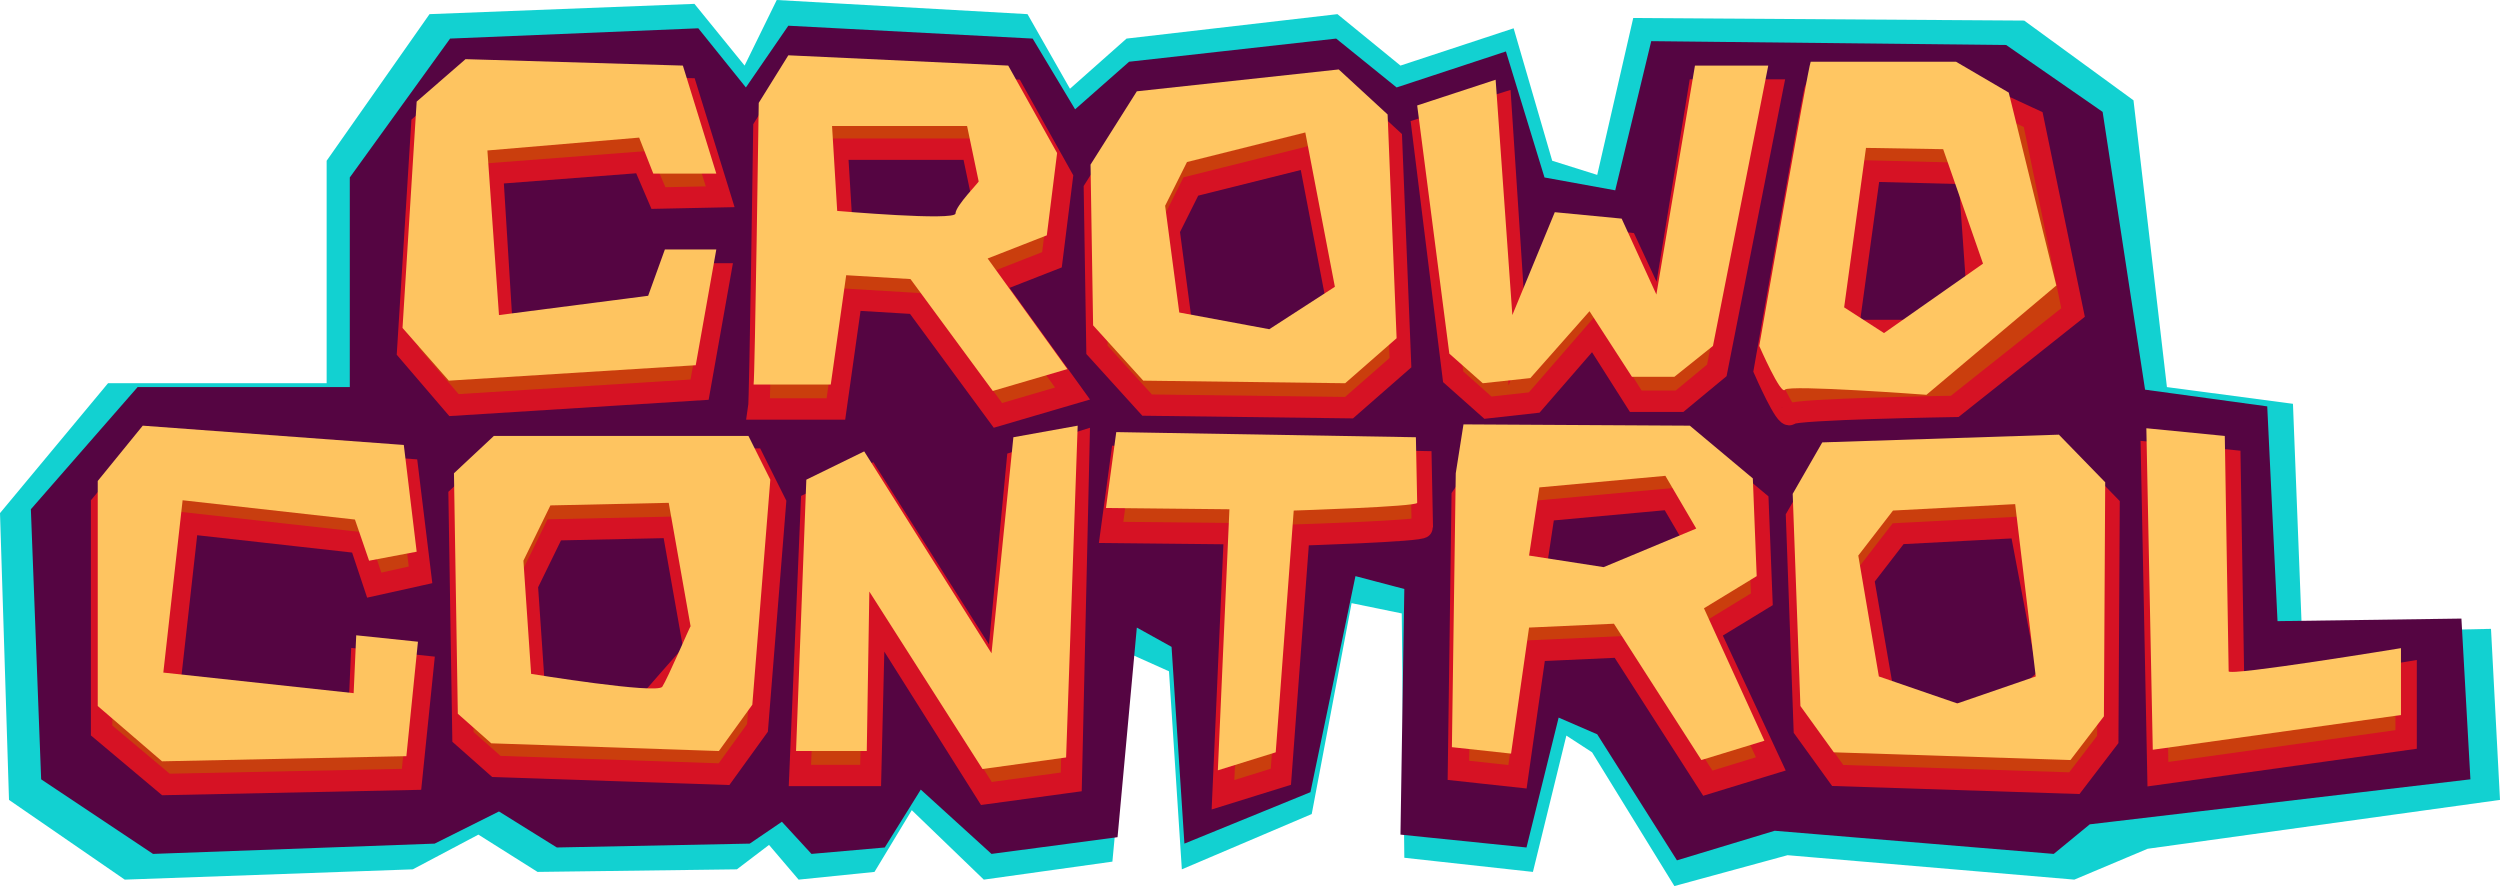
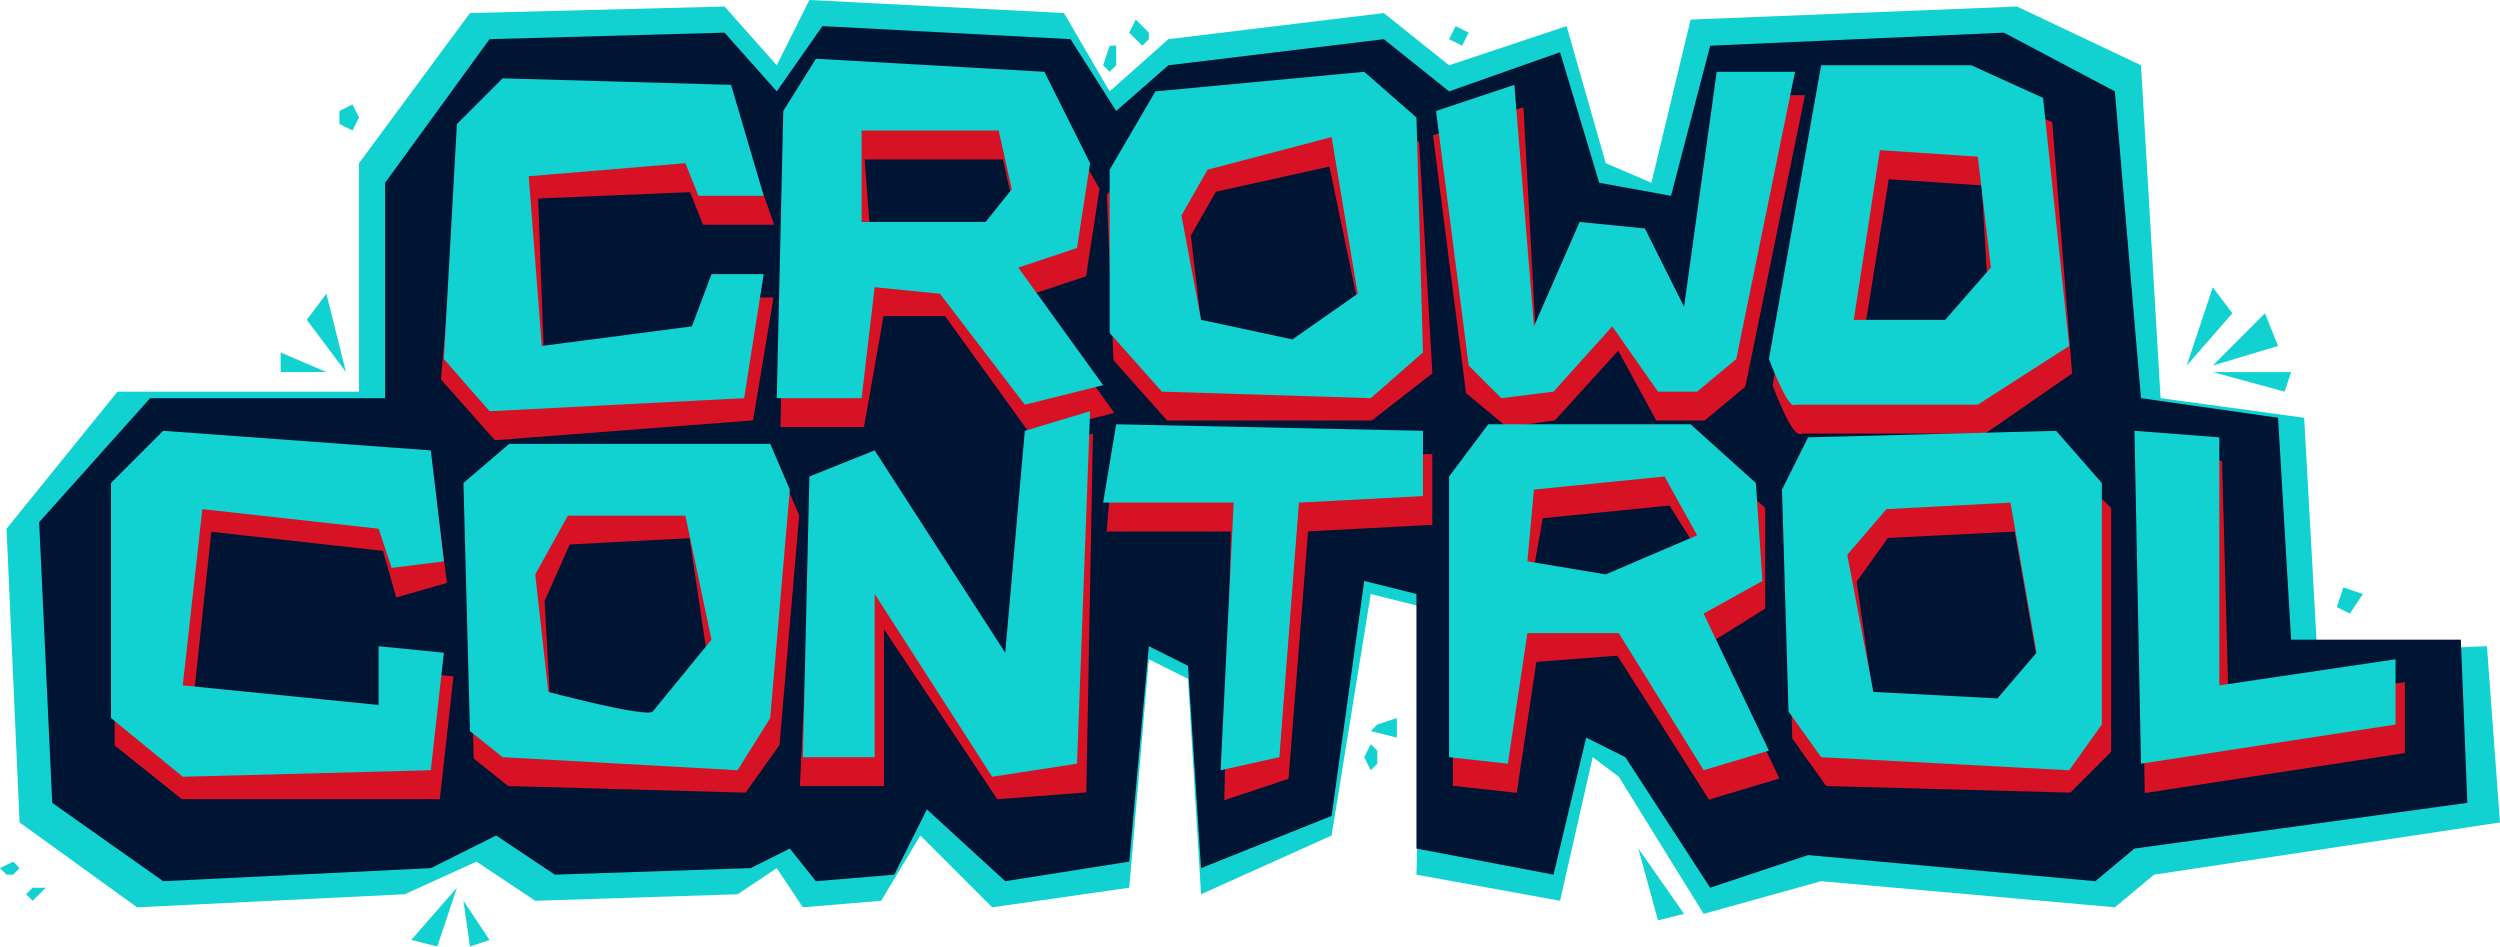
- <svg xmlns="http://www.w3.org/2000/svg" xmlns:xlink="http://www.w3.org/1999/xlink" height="68.9" width="194.4" xml:space="preserve" viewBox="0 0 194.4 68.9" y="0px" x="0px" id="Layer_1" version="1.1">
-   <defs id="defs292" />
-   <style id="style179" type="text/css">
- 	.st0{fill:#12D1D1;}
- 	.st1{fill:#550542;}
- 	.st2{fill:#CA3E0D;}
- 	.st3{fill:none;stroke:#D61224;stroke-width:1.662;stroke-miterlimit:10;}
- 	.st4{fill:#C83E0F;}
- 	.st5{clip-path:url(#SVGID_2_);fill:#CA3E0D;}
- 	.st6{clip-path:url(#SVGID_2_);fill:none;stroke:#D61224;stroke-width:1.662;stroke-miterlimit:10;}
- 	.st7{clip-path:url(#SVGID_4_);fill:#CA3E0D;}
- 	.st8{clip-path:url(#SVGID_4_);fill:none;stroke:#D61224;stroke-width:1.662;stroke-miterlimit:10;}
- 	.st9{fill:#FEC460;}
- 	.st10{fill:#FFC662;}
- 	.st11{clip-path:url(#SVGID_6_);fill:#FFC662;}
- 	.st12{clip-path:url(#SVGID_8_);fill:#FFC662;}
- 	.st13{clip-path:url(#SVGID_8_);fill:#FEC460;}
- </style>
-   <polygon transform="translate(-46.8,-105.1)" id="polygon181" points="100.8,105.4 80.2,106.2 72.2,117.6 72.2,134.9 55.2,134.9 46.8,145 47.5,167.3 56.5,173.5 78.9,172.7 84,170 88.6,172.9 104.1,172.7 106.6,170.8 108.9,173.5 114.8,172.9 117.7,168.1 123.3,173.5 133.3,172.1 134.8,156 137.7,157.3 138.7,172.7 148.8,168.4 151.9,152 155.8,152.8 156,171.8 166,172.9 168.6,162.3 170.6,163.6 177,174 185.8,171.6 208.1,173.5 213.8,171.1 241.2,167.3 240.5,154 225.8,154.3 225.1,136.5 215.3,135.2 212.7,112.9 204.2,106.7 173.8,106.5 171,118.7 167.5,117.6 164.5,107.3 155.7,110.2 150.8,106.2 134.4,108.1 130,112 126.7,106.2 107.2,105.1 104.7,110.2 " class="st0" />
-   <polygon transform="translate(-46.8,-105.1)" id="polygon183" points="175.2,108.3 172.4,119.9 166.9,118.9 163.9,109.1 155.4,111.9 150.7,108.1 134.6,109.9 130.4,113.6 127.1,108.1 108.1,107.1 104.8,111.9 101.1,107.3 81.8,108.1 74,118.9 74,135.2 57.5,135.2 49.2,144.7 50,165.7 58.7,171.5 80.6,170.7 85.6,168.2 90.1,171 105.1,170.7 107.6,169 109.9,171.5 115.6,171 118.4,166.5 123.9,171.5 133.7,170.2 135.2,153.9 137.9,155.4 138.9,170.7 148.7,166.7 152.2,149.9 156,150.9 155.7,170 165.5,171 168,160.9 171,162.2 177.2,172 184.8,169.7 206.5,171.5 209.3,169.2 238.9,165.7 238.2,153.2 223.9,153.4 223.1,136.7 213.6,135.4 210.3,113.8 202.8,108.6 " class="st1" />
-   <polygon transform="translate(-46.8,-105.1)" id="polygon185" points="98,120.5 96.8,117.7 85.1,118.6 85.9,131.5 97.6,130 98.8,126.4 102.8,126.4 101.2,135.4 82.1,136.6 78.5,132.4 79.6,114.8 83.3,111.6 100.2,112 102.8,120.4 " class="st2" />
-   <polygon transform="translate(-46.8,-105.1)" id="polygon187" points="98,120.5 96.8,117.7 85.1,118.6 85.9,131.5 97.6,130 98.8,126.4 102.8,126.4 101.2,135.4 82.1,136.6 78.5,132.4 79.6,114.8 83.3,111.6 100.2,112 102.8,120.4 " class="st3" />
-   <polygon transform="translate(-46.8,-105.1)" id="polygon189" points="162.5,136.8 166.1,136.4 170.7,131.1 174,136.3 177.4,136.3 180.3,133.9 184.6,112.1 178.9,112.1 176,129.8 173.3,124 168.1,123.4 164.7,131.5 163.5,113.2 157.4,115.1 159.8,134.4 " class="st2" />
-   <polygon transform="translate(-46.8,-105.1)" id="polygon191" points="162.5,136.8 166.1,136.4 170.7,131.1 174,136.3 177.4,136.3 180.3,133.9 184.6,112.1 178.9,112.1 176,129.8 173.3,124 168.1,123.4 164.7,131.5 163.5,113.2 157.4,115.1 159.8,134.4 " class="st3" />
-   <polygon transform="translate(-46.8,-105.1)" id="polygon193" points="74.8,147.3 61.4,145.8 59.9,159.2 74.7,160.9 74.9,156.4 79.7,156.9 78.8,165.7 59.7,166.1 54.7,161.9 54.7,144.3 58.2,140.1 78.5,141.6 79.5,149.8 75.9,150.6 " class="st4" />
-   <polygon transform="translate(-46.8,-105.1)" id="polygon195" points="74.8,147.3 61.4,145.8 59.9,159.2 74.7,160.9 74.9,156.4 79.7,156.9 78.8,165.7 59.7,166.1 54.7,161.9 54.7,144.3 58.2,140.1 78.5,141.6 79.5,149.8 75.9,150.6 " class="st3" />
-   <polygon transform="translate(-46.8,-105.1)" id="polygon197" points="114.4,142.1 124.3,157.7 125.9,141 130.7,139.5 130.1,165.9 123.5,166.8 114.8,153 114.5,165.4 109,165.4 109.9,144.2 " class="st2" />
-   <polygon transform="translate(-46.8,-105.1)" id="polygon199" points="114.4,142.1 124.3,157.7 125.9,141 130.7,139.5 130.1,165.9 123.5,166.8 114.8,153 114.5,165.4 109,165.4 109.9,144.2 " class="st3" />
-   <g transform="translate(-46.8,-105.1)" id="g219">
-     <defs id="defs202">
-       <rect height="68.9" width="194.5" y="105.1" x="46.8" id="SVGID_1_" />
-     </defs>
-     <clipPath id="SVGID_2_">
-       <use height="100%" width="100%" y="0" x="0" id="use204" style="overflow:visible" xlink:href="#SVGID_1_" />
-     </clipPath>
-     <path id="path207" clip-path="url(#SVGID_2_)" d="m 134,140.6 -0.8,5.9 9.6,0.1 -0.9,20.3 4.5,-1.4 1.4,-18.8 c 0,0 9.6,-0.3 9.6,-0.6 0,-0.3 -0.1,-5.1 -0.1,-5.1 z" class="st5" />
-     <path id="path209" clip-path="url(#SVGID_2_)" d="m 134,140.6 -0.8,5.9 9.6,0.1 -0.9,20.3 4.5,-1.4 1.4,-18.8 c 0,0 9.6,-0.3 9.6,-0.6 0,-0.3 -0.1,-5.1 -0.1,-5.1 z" class="st6" />
-     <path id="path211" clip-path="url(#SVGID_2_)" d="m 214.1,140.3 0.5,25 19.3,-2.7 v -5.2 c 0,0 -13.4,2.2 -13.4,1.8 0,-0.4 -0.3,-18.3 -0.3,-18.3 z" class="st5" />
-     <path id="path213" clip-path="url(#SVGID_2_)" d="m 214.1,140.3 0.5,25 19.3,-2.7 v -5.2 c 0,0 -13.4,2.2 -13.4,1.8 0,-0.4 -0.3,-18.3 -0.3,-18.3 z" class="st6" />
-     <path id="path215" clip-path="url(#SVGID_2_)" d="m 121.5,123.5 c 0,0.6 -9.2,-0.2 -9.2,-0.2 l -0.4,-6.6 h 10.5 l 0.9,4.3 c 0,0.1 -1.8,2 -1.8,2.5 m 2.5,3.6 4.6,-1.8 0.8,-6.4 -3.8,-6.8 -17.1,-0.8 -2.3,3.7 c 0,0 -0.3,21.3 -0.4,21.9 h 6 l 1.2,-8.5 5,0.3 6.4,8.7 5.8,-1.7 z" class="st5" />
-     <path id="path217" clip-path="url(#SVGID_2_)" d="m 121.5,123.5 c 0,0.6 -9.2,-0.2 -9.2,-0.2 l -0.4,-6.6 h 10.5 l 0.9,4.3 c 0,0.1 -1.8,2 -1.8,2.5 z m 2.5,3.6 4.6,-1.8 0.8,-6.4 -3.8,-6.8 -17.1,-0.8 -2.3,3.7 c 0,0 -0.3,21.3 -0.4,21.9 h 6 l 1.2,-8.5 5,0.3 6.4,8.7 5.8,-1.7 z" class="st6" />
-   </g>
-   <path id="path221" d="m 99,27.5 -7,-1.3 -1.1,-8.3 1.7,-3.4 9.2,-2.3 2.3,12 z m 9.2,-16.7 -3.8,-3.5 -15.7,1.7 -3.6,5.7 0.2,12.5 3.9,4.3 15.7,0.2 4,-3.5 z" class="st2" />
-   <path id="path223" d="m 99,27.5 -7,-1.3 -1.1,-8.3 1.7,-3.4 9.2,-2.3 2.3,12 z m 9.2,-16.7 -3.8,-3.5 -15.7,1.7 -3.6,5.7 0.2,12.5 3.9,4.3 15.7,0.2 4,-3.5 z" class="st3" />
-   <g transform="translate(-46.8,-105.1)" id="g243">
-     <defs id="defs226">
-       <rect height="68.9" width="194.5" y="105.1" x="46.8" id="SVGID_3_" />
-     </defs>
-     <clipPath id="SVGID_4_">
-       <use height="100%" width="100%" y="0" x="0" id="use228" style="overflow:visible" xlink:href="#SVGID_3_" />
-     </clipPath>
-     <path id="path231" clip-path="url(#SVGID_4_)" d="m 197.5,130.8 h -7 l 1.7,-12.4 7.7,0.2 0.6,8.5 z m 7.4,-16.4 -5.6,-2.6 H 188 c -0.2,0.4 -4,22.1 -4,22.1 0,0 1.7,3.9 2,3.4 0.3,-0.4 12.8,-0.6 12.8,-0.6 l 9.2,-7.3 z" class="st7" />
-     <path id="path233" clip-path="url(#SVGID_4_)" d="m 197.5,130.8 h -7 l 1.7,-12.4 7.7,0.2 0.6,8.5 z m 7.4,-16.4 -5.6,-2.6 H 188 c -0.2,0.4 -4,22.1 -4,22.1 0,0 1.7,3.9 2,3.4 0.3,-0.4 12.8,-0.6 12.8,-0.6 l 9.2,-7.3 z" class="st8" />
-     <path id="path235" clip-path="url(#SVGID_4_)" d="m 96.3,160.9 c -0.4,0.6 -7.9,-1.5 -7.9,-1.5 l -0.6,-8.8 2.1,-4.3 9.2,-0.2 1.7,9.6 c 0.1,-0.1 -4.1,4.6 -4.5,5.2 m 9.1,-20.1 H 85.6 l -3.1,2.9 0.3,18.7 2.6,2.3 17.7,0.6 2.6,-3.6 1.4,-17.5 z" class="st7" />
-     <path id="path237" clip-path="url(#SVGID_4_)" d="m 96.3,160.9 c -0.4,0.6 -7.9,-1.5 -7.9,-1.5 l -0.6,-8.8 2.1,-4.3 9.2,-0.2 1.7,9.6 c 0.1,-0.1 -4.1,4.6 -4.5,5.2 z m 9.1,-20.1 H 85.6 l -3.1,2.9 0.3,18.7 2.6,2.3 17.7,0.6 2.6,-3.6 1.4,-17.5 z" class="st8" />
-     <path id="path239" clip-path="url(#SVGID_4_)" d="m 171.9,151 -5.8,-0.9 0.8,-5.3 9.8,-0.9 2.4,4.1 z m 7.8,3.2 4.1,-2.5 -0.3,-7.6 -4.9,-4.1 -15.5,-0.1 -2.6,3.8 c 0,0 -0.3,20.9 -0.3,21.3 l 4.6,0.5 1.4,-9.8 6.6,-0.3 6.8,10.6 4.9,-1.5 z" class="st7" />
-     <path id="path241" clip-path="url(#SVGID_4_)" d="m 171.9,151 -5.8,-0.9 0.8,-5.3 9.8,-0.9 2.4,4.1 z m 7.8,3.2 4.1,-2.5 -0.3,-7.6 -4.9,-4.1 -15.5,-0.1 -2.6,3.8 c 0,0 -0.3,20.9 -0.3,21.3 l 4.6,0.5 1.4,-9.8 6.6,-0.3 6.8,10.6 4.9,-1.5 z" class="st8" />
-   </g>
-   <path id="path245" d="m 156,55.6 -9.3,-0.2 -1.8,-10.4 2.7,-3.5 9.5,-0.5 2.2,11.6 z m 4.4,-20 -18.4,0.6 -2.3,4 0.6,16.5 2.6,3.6 18.4,0.6 2.6,-3.4 0.1,-18.2 z" class="st2" />
-   <path id="path247" d="m 156,55.6 -9.3,-0.2 -1.8,-10.4 2.7,-3.5 9.5,-0.5 2.2,11.6 z m 4.4,-20 -18.4,0.6 -2.3,4 0.6,16.5 2.6,3.6 18.4,0.6 2.6,-3.4 0.1,-18.2 z" class="st3" />
-   <polygon transform="translate(-46.8,-105.1)" id="polygon249" points="97.6,118.6 96.5,115.8 84.7,116.8 85.6,129.6 97.2,128.1 98.5,124.5 102.5,124.5 100.9,133.5 81.7,134.7 78.1,130.6 79.2,113 83,109.7 99.9,110.2 102.5,118.6 " class="st9" />
-   <polygon transform="translate(-46.8,-105.1)" id="polygon251" points="162.1,134.9 165.8,134.5 170.4,129.3 173.7,134.4 177,134.4 180,132 184.3,110.2 178.6,110.2 175.6,128 172.9,122.1 167.7,121.6 164.4,129.6 163.1,111.3 157,113.3 159.5,132.6 " class="st10" />
-   <polygon transform="translate(-46.8,-105.1)" id="polygon253" points="74.4,145.5 61,144 59.5,157.4 74.3,159 74.5,154.5 79.3,155 78.4,163.9 59.4,164.3 54.4,160 54.4,142.5 57.9,138.2 78.2,139.7 79.2,148 75.5,148.7 " class="st9" />
-   <polygon transform="translate(-46.8,-105.1)" id="polygon255" points="114,140.2 123.9,155.9 125.6,139.1 130.6,138.2 129.7,164 123.2,164.9 114.4,151.1 114.2,163.5 108.7,163.5 109.5,142.4 " class="st10" />
-   <g transform="translate(-46.8,-105.1)" id="g269">
-     <defs id="defs258">
-       <rect height="68.9" width="194.5" y="105.1" x="46.8" id="SVGID_5_" />
-     </defs>
-     <clipPath id="SVGID_6_">
-       <use height="100%" width="100%" y="0" x="0" id="use260" style="overflow:visible" xlink:href="#SVGID_5_" />
-     </clipPath>
-     <path id="path263" clip-path="url(#SVGID_6_)" d="m 133.6,138.7 -0.8,5.9 9.6,0.1 -0.9,20.3 4.5,-1.4 1.4,-18.8 c 0,0 9.6,-0.3 9.6,-0.6 0,-0.3 -0.1,-5.1 -0.1,-5.1 z" class="st11" />
-     <path id="path265" clip-path="url(#SVGID_6_)" d="m 213.7,138.4 0.5,25 19.3,-2.7 v -5.2 c 0,0 -13.4,2.2 -13.4,1.8 0,-0.4 -0.3,-18.3 -0.3,-18.3 z" class="st11" />
-     <path id="path267" clip-path="url(#SVGID_6_)" d="m 121.1,121.7 c 0,0.6 -9.2,-0.2 -9.2,-0.2 l -0.4,-6.6 H 122 l 0.9,4.3 c 0.1,0 -1.8,1.9 -1.8,2.5 m 2.5,3.5 4.6,-1.8 0.8,-6.4 -3.8,-6.8 -17.1,-0.8 -2.3,3.7 c 0,0 -0.3,21.3 -0.4,21.9 h 6 l 1.2,-8.5 5,0.3 6.4,8.7 5.8,-1.7 z" class="st11" />
-   </g>
-   <path id="path271" d="m 98.7,25.6 -7,-1.3 -1.1,-8.3 1.7,-3.4 9.2,-2.3 2.3,12 z m 9.2,-16.7 -3.8,-3.5 -15.7,1.7 -3.6,5.7 0.2,12.5 3.9,4.3 15.7,0.2 4,-3.5 z" class="st10" />
-   <g transform="translate(-46.8,-105.1)" id="g285">
-     <defs id="defs274">
-       <rect height="68.9" width="194.5" y="105.1" x="46.8" id="SVGID_7_" />
+ <svg xmlns="http://www.w3.org/2000/svg" xmlns:xlink="http://www.w3.org/1999/xlink" version="1.1" id="Ebene_1" x="0" y="0" viewBox="0 0 383 145" xml:space="preserve">
+   <style>.st0,.st1{fill:#12d1d1}.st1{clip-path:url(#SVGID_2_)}.st4{fill:#d61224}.st5{fill:none;stroke:#d61224;stroke-width:.858;stroke-miterlimit:10}.st6,.st7{clip-path:url(#SVGID_6_);fill:#d61224}.st7{fill:none;stroke:#d61224;stroke-width:.858;stroke-miterlimit:10}.st8,.st9{clip-path:url(#SVGID_8_);fill:#d61224}.st9{fill:none;stroke:#d61224;stroke-width:.858;stroke-miterlimit:10}.st10,.st11{clip-path:url(#SVGID_10_);fill:#12d1d1}.st11{clip-path:url(#SVGID_12_)}</style>
+   <path class="st0" d="M176 5l-2-2-1 2 2 2 1-1zM0 133l1 1h1l1-1-1-1zM5 136l-1 1 1 1 1-1 1-1zM210 114l-1 2 1 2 1-1v-2zM335 56l4-12 3 4zM339 56l8-8 2 5z" />
+   <defs>
+     <path id="SVGID_1_" d="M0 0h383v145H0z" />
+   </defs>
+   <clipPath id="SVGID_2_">
+     <use xlink:href="#SVGID_1_" overflow="visible" />
+   </clipPath>
+   <path class="st1" d="M339 57h12l-1 3-11-3zM70 136l-7 8 4 1 3-9" />
+   <path class="st0" d="M72 145l3-1-4-6zM171 10V7h-1l-1 3 1 1zM222 6l1-2 2 1-1 2zM53 57l-3-12-3 4z" />
+   <defs>
+     <path id="SVGID_3_" d="M0 0h383v145H0z" />
+   </defs>
+   <clipPath id="SVGID_4_">
+     <use xlink:href="#SVGID_3_" overflow="visible" />
+   </clipPath>
+   <path d="M50 57l-7-3v3h7z" clip-path="url(#SVGID_4_)" fill="#12d1d1" />
+   <path class="st0" d="M251 130l3 11 4-1zM54 16l-2 1v2l2 1 1-2zM211 111l3-1v3l-4-1zM362 91l-3-1-1 3 2 1z" />
+   <path class="st0" d="M124 0l-5 10-8-9-39 1-17 23v35H18L1 81l2 45 18 13 41-2 11-5 9 6 31-1 6-4 4 6 12-1 6-10 11 11 21-3 3-35 6 3 2 33 20-9 6-37 8 2-1 41 22 4 5-22 4 3 13 21 18-5 45 4 6-5 53-8-2-27-26 1-2-36-22-3-3-51-19-9-50 2-6 25-7-3-6-21-18 6-10-8-33 4-9 8-7-12z" />
+   <path fill="#001433" d="M324 14l-17-9-45 2-6 23-11-2-6-20-17 6-10-8-33 4-8 7-7-11-38-2-7 10-8-9-36 1-16 22v33H23L6 80l2 43 17 12 41-2 10-5 9 6 30-1 6-3 4 5 12-1 5-10 12 11 19-3 3-33 6 3 2 31 20-8 5-36 8 2v39l21 4 5-21 6 3 13 20 15-5 44 4 6-5 51-7-1-25h-26l-2-34-21-3z" />
+   <path class="st4" d="M112 17l6 17h-10l-2-5-24 1 1 27 24-3 3-8h8l-3 18-39 3-8-9 3-35 7-7z" />
+   <path class="st5" d="M112 17l6 17h-10l-2-5-24 1 1 27 24-3 3-8h8l-3 18-39 3-8-9 3-35 7-7z" />
+   <path class="st4" d="M220 21l5 39 6 5 7-1 10-11 6 11h7l6-5 9-44h-12l-6 36-5-12-11-1-7 16-2-37z" />
+   <path class="st5" d="M220 21l5 39 6 5 7-1 10-11 6 11h7l6-5 9-44h-12l-6 36-5-12-11-1-7 16-2-37z" />
+   <path class="st4" d="M68 89l-7 2-2-7-27-3-3 28 30 3v-9l10 1-2 18H28l-10-8V78l7-8 41 3z" />
+   <path class="st5" d="M68 89l-7 2-2-7-27-3-3 28 30 3v-9l10 1-2 18H28l-10-8V78l7-8 41 3z" />
+   <path class="st4" d="M123 120l2-43 9-5 20 32 4-34 9-3-1 54-13 1-18-27v25z" />
+   <path class="st5" d="M123 120l2-43 9-5 20 32 4-34 9-3-1 54-13 1-18-27v25z" />
+   <defs>
+     <path id="SVGID_5_" d="M0 0h383v145H0z" />
+   </defs>
+   <clipPath id="SVGID_6_">
+     <use xlink:href="#SVGID_5_" overflow="visible" />
+   </clipPath>
+   <path class="st6" d="M171 69l-1 12h19l-1 41 9-3 3-38 19-1V70l-48-1z" />
+   <path class="st7" d="M171 69l-1 12h19l-1 41 9-3 3-38 19-1V70l-48-1z" />
+   <path class="st6" d="M328 70l1 51 39-6v-10l-27 3-1-37-12-1z" />
+   <path class="st7" d="M328 70l1 51 39-6v-10l-27 3-1-37-12-1z" />
+   <path class="st6" d="M152 38l-19-1-1-13h22l2 9-4 5m5 7l9-3 2-13-8-14-34-2-5 8-1 44h12l3-17h10l13 18 12-3-13-18z" />
+   <path class="st7" d="M152 38l-19-1-1-13h22l2 9-4 5zm5 7l9-3 2-13-8-14-34-2-5 8-1 44h12l3-17h10l13 18 12-3-13-18z" />
+   <path class="st4" d="M199 56l-15-3-2-17 4-7 18-4 5 24-10 7zm18-34l-8-7-31 3-8 12 1 25 8 9h31l9-7-2-35z" />
+   <path class="st5" d="M199 56l-15-3-2-17 4-7 18-4 5 24-10 7zm18-34l-8-7-31 3-8 12 1 25 8 9h31l9-7-2-35z" />
+   <g>
+     <defs>
+       <path id="SVGID_7_" d="M0 0h383v145H0z" />
    </defs>
    <clipPath id="SVGID_8_">
-       <use height="100%" width="100%" y="0" x="0" id="use276" style="overflow:visible" xlink:href="#SVGID_7_" />
+       <use xlink:href="#SVGID_7_" overflow="visible" />
    </clipPath>
-     <path id="path279" clip-path="url(#SVGID_8_)" d="m 193.3,131 -3.1,-2 1.7,-12.4 6,0.1 3.1,8.9 z m 9.7,-18.7 -4.1,-2.4 h -11.3 c -0.2,0.4 -4,22.1 -4,22.1 0,0 1.7,3.9 2,3.4 0.3,-0.4 11,0.4 11,0.4 l 10.1,-8.5 z" class="st12" />
-     <path id="path281" clip-path="url(#SVGID_8_)" d="m 98.3,158.5 c -0.4,0.6 -10.2,-1 -10.2,-1 l -0.6,-8.8 2.1,-4.3 9.2,-0.2 1.7,9.6 c 0,-0.1 -1.8,4.1 -2.2,4.7 M 105,139 H 85.2 l -3.1,2.9 0.3,18.7 2.6,2.3 17.7,0.6 2.6,-3.6 1.4,-17.5 z" class="st13" />
-     <path id="path283" clip-path="url(#SVGID_8_)" d="m 171.5,149.2 -5.8,-0.9 0.8,-5.3 9.8,-0.9 2.4,4.1 z m 7.8,3.2 4.1,-2.5 -0.3,-7.6 -4.9,-4.1 -17.6,-0.1 -0.6,3.8 c 0,0 -0.3,20.9 -0.3,21.3 l 4.6,0.5 1.4,-9.8 6.6,-0.3 6.8,10.6 4.9,-1.5 z" class="st12" />
+     <path class="st8" d="M299 52h-14l4-25 15 1 1 17-6 7zm15-33l-11-5h-23l-8 45s3 8 4 7h28l13-9-3-38z" />
+     <path class="st9" d="M299 52h-14l4-25 15 1 1 17-6 7zm15-33l-11-5h-23l-8 45s3 8 4 7h28l13-9-3-38z" />
+     <path class="st8" d="M100 113c-1 1-16-3-16-3l-1-18 4-9 19-1 3 20-9 11m19-41H78l-6 6 1 38 5 4 36 1 5-7 3-35-3-7z" />
+     <path class="st9" d="M100 113c-1 1-16-3-16-3l-1-18 4-9 19-1 3 20-9 11zm19-41H78l-6 6 1 38 5 4 36 1 5-7 3-35-3-7z" />
+     <path class="st8" d="M246 92l-12-2 2-11 20-2 5 8-15 7zm16 6l8-5V78l-10-9h-31l-6 7v44l9 1 3-20 13-1 14 22 10-3-10-21z" />
+     <path class="st9" d="M246 92l-12-2 2-11 20-2 5 8-15 7zm16 6l8-5V78l-10-9h-31l-6 7v44l9 1 3-20 13-1 14 22 10-3-10-21z" />
  </g>
-   <path id="path287" d="m 152.2,54.7 -6.1,-2.1 -1.6,-9.4 2.7,-3.5 9.5,-0.5 1.6,13.4 z m 7.9,-20.9 -18.4,0.6 -2.3,4 0.6,16.5 2.6,3.6 18.4,0.6 2.6,-3.4 0.1,-18.2 z" class="st10" />
+   <path class="st4" d="M306 110h-19l-3-21 5-7 20-1 4 23-7 6zm9-40l-37 1-4 8 1 34 5 7 37 1 6-6V78l-8-8z" />
+   <path class="st5" d="M306 110h-19l-3-21 5-7 20-1 4 23-7 6zm9-40l-37 1-4 8 1 34 5 7 37 1 6-6V78l-8-8z" />
+   <path class="st0" d="M112 13l5 17h-10l-2-5-24 2 2 26 23-3 3-8h8l-3 19-39 2-7-8 2-36 7-7zM220 17l5 39 5 5 8-1 9-10 7 10h6l6-5 9-44h-12l-5 36-6-12-10-1-7 16-3-37zM68 86l-8 1-2-6-27-3-3 27 30 3v-9l10 1-2 18-38 1-11-9V74l8-8 41 3zM123 116l1-43 10-4 20 31 3-34 10-3-2 54-13 2-18-28v25z" />
+   <g>
+     <defs>
+       <path id="SVGID_9_" d="M0 0h383v145H0z" />
+     </defs>
+     <clipPath id="SVGID_10_">
+       <use xlink:href="#SVGID_9_" overflow="visible" />
+     </clipPath>
+     <path class="st10" d="M171 65l-2 12h20l-2 41 9-2 3-39 19-1V66l-47-1zM327 66l1 51 39-6v-10l-27 4V67l-13-1zM151 34h-19V20h21l2 9-4 5m5 7l9-3 2-13-7-14-35-2-5 8-1 44h13l2-17 10 1 13 17 12-3-13-18z" />
+   </g>
+   <path class="st0" d="M198 52l-14-3-3-16 4-7 19-5 4 24-10 7zm19-34l-8-7-32 3-7 12v25l8 9 32 1 8-7-1-36z" />
+   <g>
+     <defs>
+       <path id="SVGID_11_" d="M0 0h383v145H0z" />
+     </defs>
+     <clipPath id="SVGID_12_">
+       <use xlink:href="#SVGID_11_" overflow="visible" />
+     </clipPath>
+     <path class="st11" d="M298 49h-14l4-26 15 1 2 17-7 8zm15-34l-11-5h-23l-8 45s3 8 4 7h28l14-9-4-38zM100 109c-1 1-16-3-16-3l-2-18 5-9h18l4 19-9 11m18-41H78l-7 6 1 38 5 4 36 2 5-8 3-35-3-7zM246 88l-12-2 1-11 20-2 5 9-14 6zm15 6l9-5-1-15-10-9h-31l-6 8v43l9 1 3-20h14l13 21 10-3-10-21z" />
+   </g>
+   <path class="st0" d="M306 107l-19-1-4-21 6-7 19-1 4 23-6 7zm9-41l-38 1-4 8 1 34 5 7 38 2 5-7V74l-7-8z" />
</svg>
